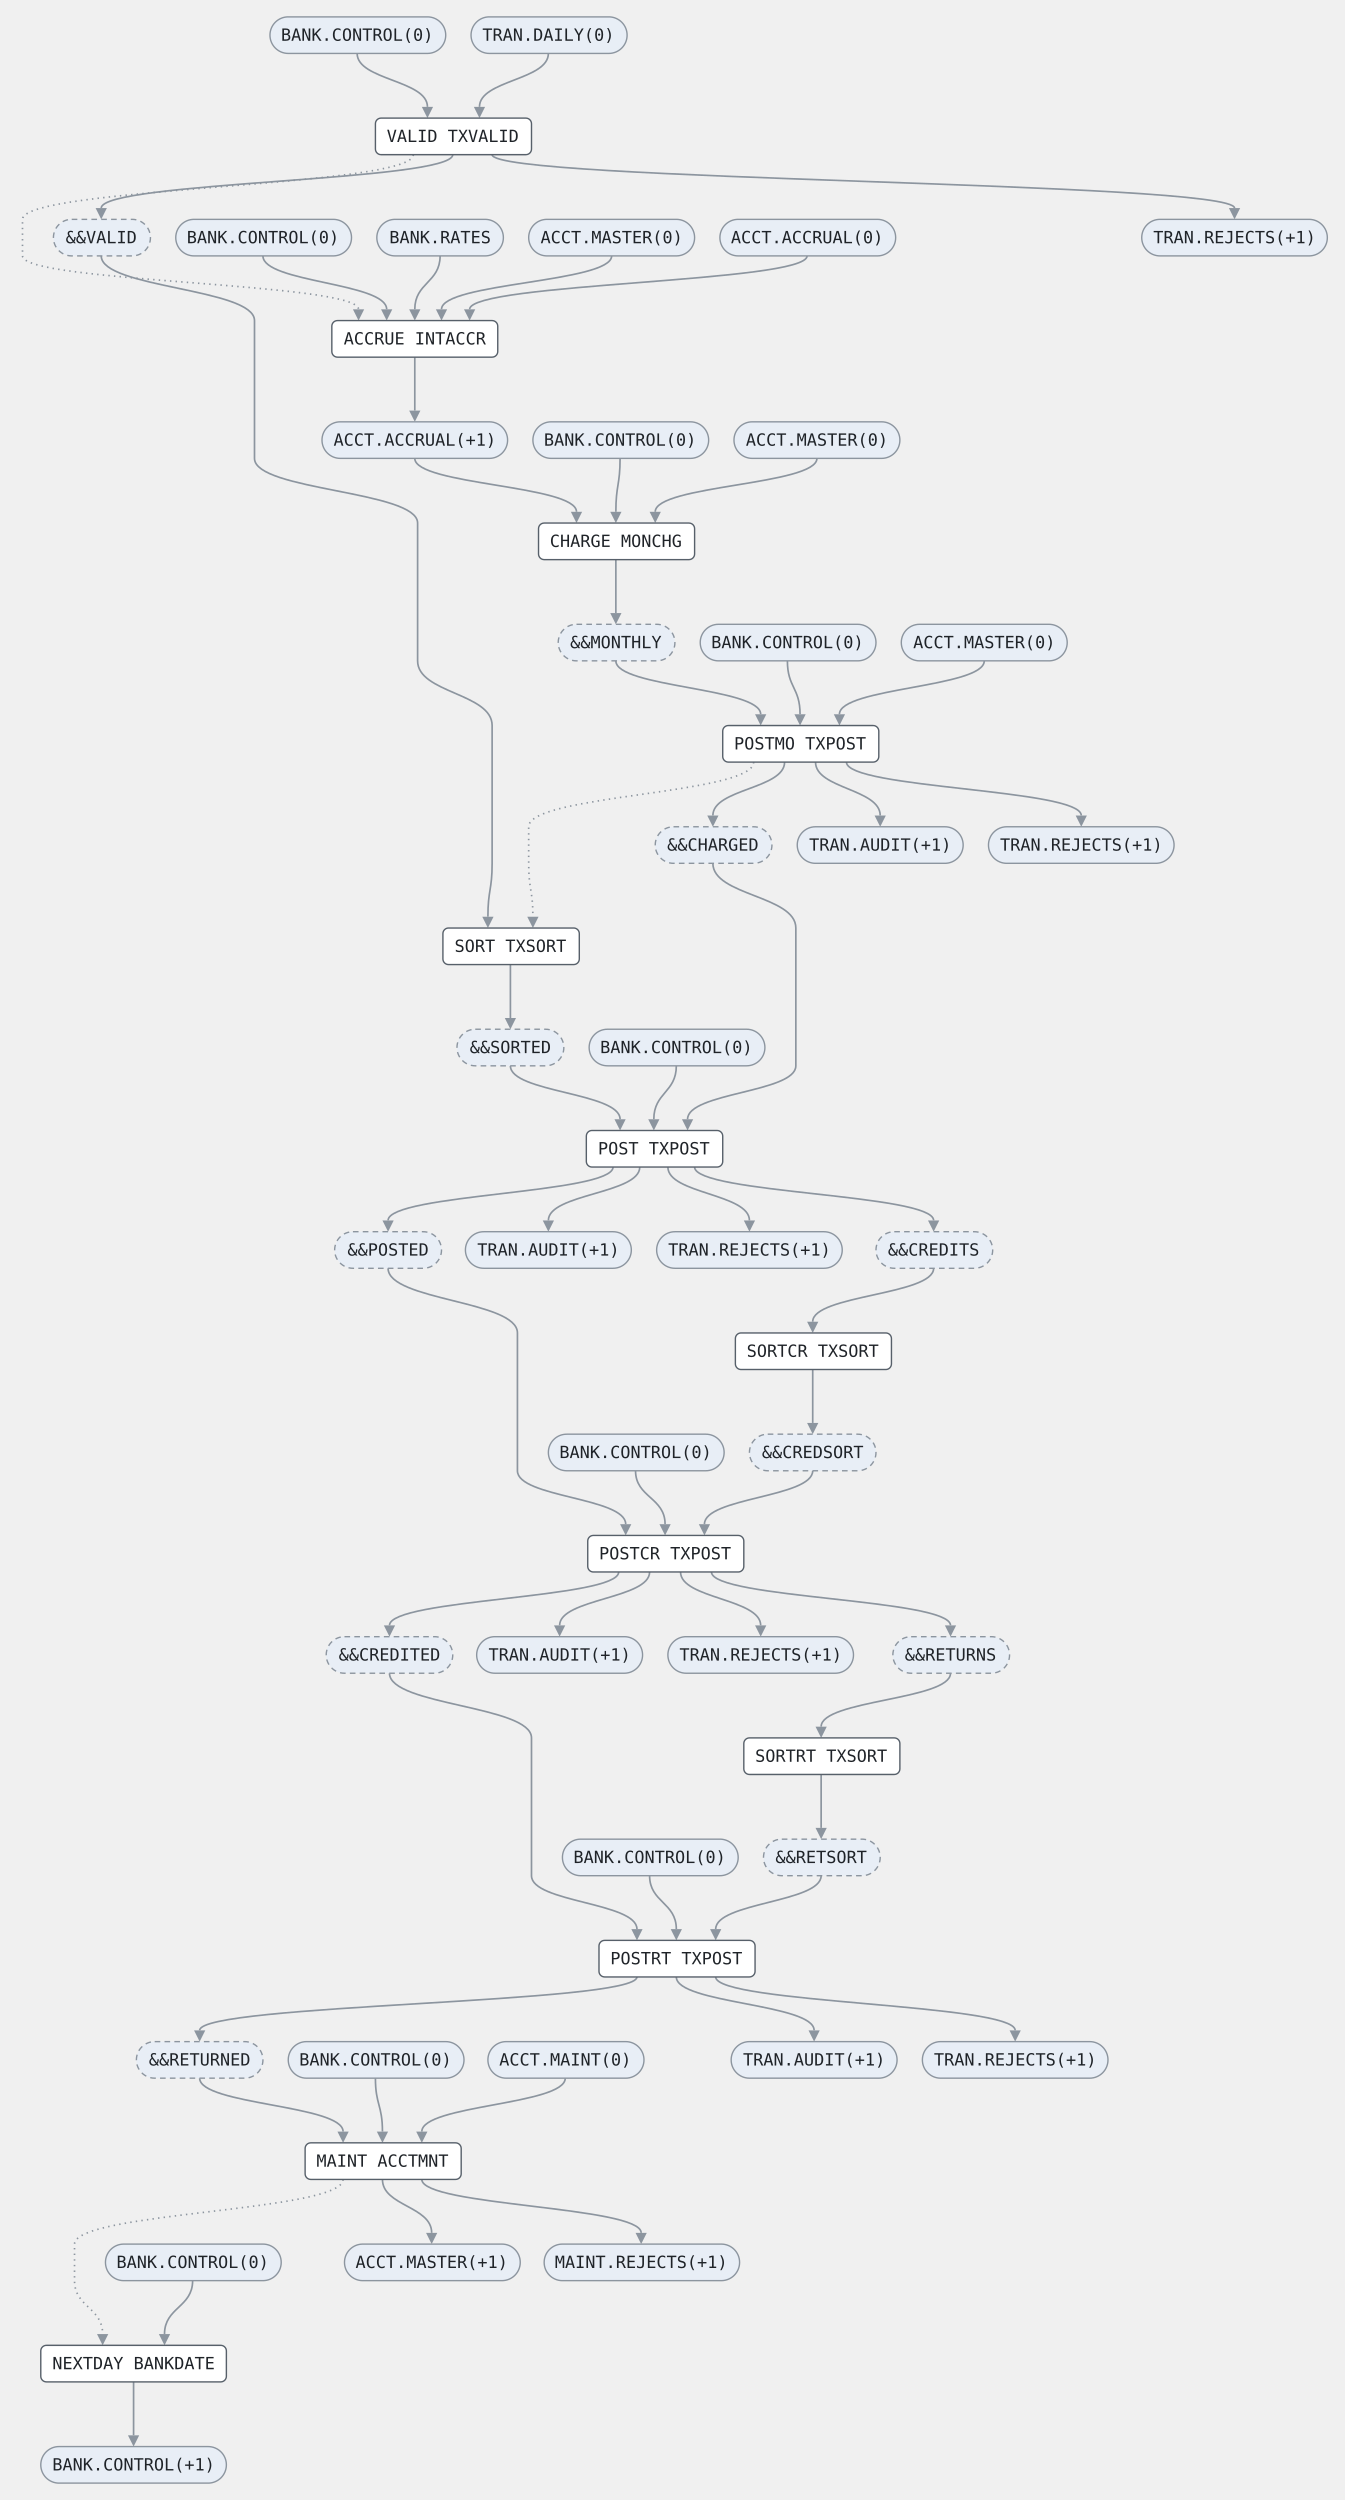
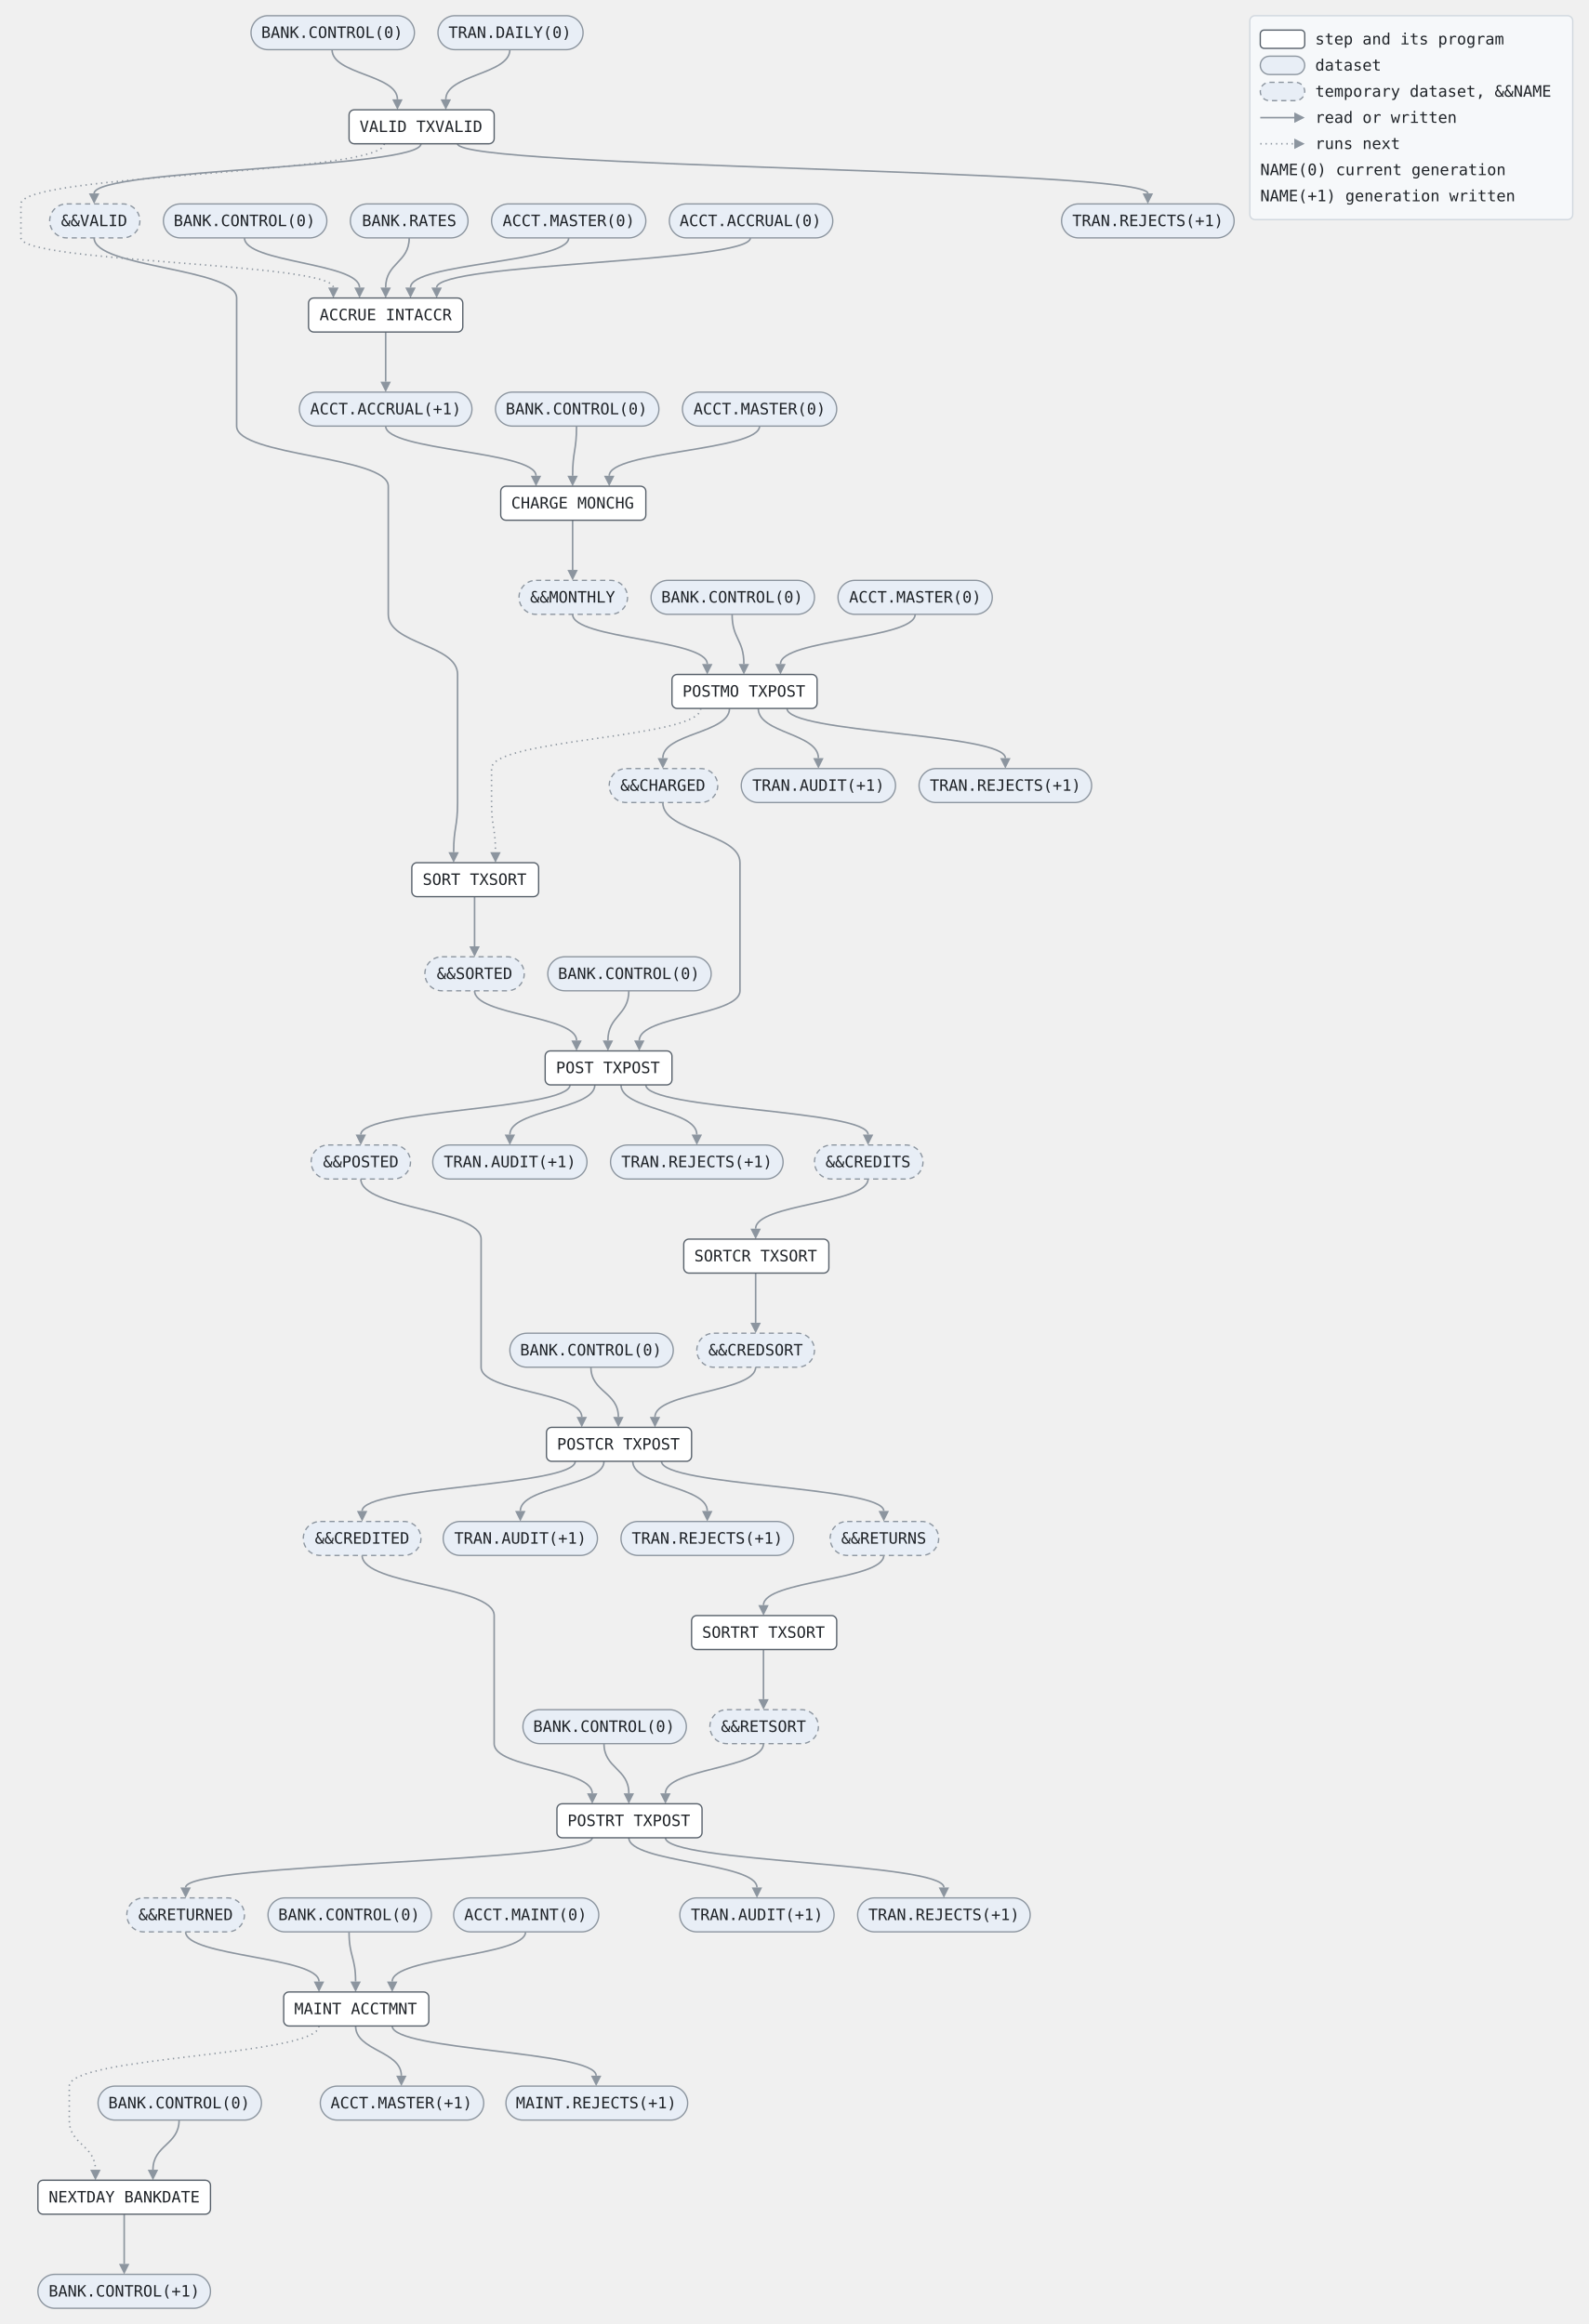
- <svg xmlns="http://www.w3.org/2000/svg" width="956" height="1778" viewBox="0 0 956 1778" font-family="ui-monospace, SFMono-Regular, Menlo, Consolas, monospace" font-size="12">
+ <svg xmlns="http://www.w3.org/2000/svg" width="1215" height="1778" viewBox="0 0 1215 1778" font-family="ui-monospace, SFMono-Regular, Menlo, Consolas, monospace" font-size="12">
  <style>
.box { fill: #ffffff; stroke: #57606a; stroke-width: 1 }
.box.emphasis { stroke-width: 2.5 }
.box.data { fill: #e8eef6; stroke: #8c959f }
.box.dashed { stroke-dasharray: 4 3 }
.label { fill: #1f2328 }
.edge { fill: none; stroke: #8c959f; stroke-width: 1.2 }
.edge.dashed { stroke-dasharray: 4 3 }
.edge.dotted { stroke-dasharray: 1 3 }
.head { fill: #8c959f }
+ .legend { fill: #f6f8fa; stroke: #d0d7de }
@media (prefers-color-scheme: dark) {
  .box { fill: #161b22; stroke: #8b949e }
  .box.data { fill: #1f2a3a; stroke: #6e7681 }
  .label { fill: #e6edf3 }
  .edge { stroke: #6e7681 }
  .head { fill: #6e7681 }
+   .legend { fill: #0d1117; stroke: #30363d }
}
</style>
  <defs>
    <marker id="arrow" viewBox="0 0 8 8" refX="0" refY="4" markerUnits="userSpaceOnUse" markerWidth="8" markerHeight="8" orient="auto-start-reverse">
      <path class="head" d="M0,0 L8,4 L0,8 z" />
    </marker>
  </defs>
  <path class="edge" d="M254,38 C254,57 304,57 304,76" marker-end="url(#arrow)" />
  <path class="edge" d="M390,38 C390,57 341,57 341,76" marker-end="url(#arrow)" />
  <path class="edge" d="M322,110 C322,129 72,129 72,148" marker-end="url(#arrow)" />
  <path class="edge" d="M350,110 C350,129 878,129 878,148" marker-end="url(#arrow)" />
  <path class="edge" d="M187,182 C187,201 275,201 275,220" marker-end="url(#arrow)" />
  <path class="edge" d="M313,182 C313,201 295,201 295,220" marker-end="url(#arrow)" />
  <path class="edge" d="M435,182 C435,201 314,201 314,220" marker-end="url(#arrow)" />
  <path class="edge" d="M574,182 C574,201 334,201 334,220" marker-end="url(#arrow)" />
  <path class="edge dotted" d="M294,110 C294,133 16,133 16,156 L16,182 C16,201 255,201 255,220" marker-end="url(#arrow)" />
  <path class="edge" d="M295,254 C295,273 295,273 295,292" marker-end="url(#arrow)" />
  <path class="edge" d="M441,326 C441,345 438,345 438,364" marker-end="url(#arrow)" />
  <path class="edge" d="M581,326 C581,345 466,345 466,364" marker-end="url(#arrow)" />
  <path class="edge" d="M295,326 C295,345 410,345 410,364" marker-end="url(#arrow)" />
  <path class="edge" d="M438,398 C438,417 438,417 438,436" marker-end="url(#arrow)" />
  <path class="edge" d="M560,470 C560,489 569,489 569,508" marker-end="url(#arrow)" />
  <path class="edge" d="M700,470 C700,489 597,489 597,508" marker-end="url(#arrow)" />
  <path class="edge" d="M438,470 C438,489 541,489 541,508" marker-end="url(#arrow)" />
  <path class="edge" d="M558,542 C558,561 507,561 507,580" marker-end="url(#arrow)" />
  <path class="edge" d="M580,542 C580,561 626,561 626,580" marker-end="url(#arrow)" />
  <path class="edge" d="M602,542 C602,561 769,561 769,580" marker-end="url(#arrow)" />
  <path class="edge" d="M72,182 C72,205 181,205 181,228 L181,254 C181,277 181,277 181,300 L181,326 C181,349 297,349 297,372 L297,398 C297,421 297,421 297,444 L297,470 C297,493 350,493 350,516 L350,542 C350,565 350,565 350,588 L350,614 C350,633 347,633 347,652" marker-end="url(#arrow)" />
  <path class="edge dotted" d="M536,542 C536,565 376,565 376,588 L376,614 C376,633 379,633 379,652" marker-end="url(#arrow)" />
  <path class="edge" d="M363,686 C363,705 363,705 363,724" marker-end="url(#arrow)" />
  <path class="edge" d="M481,758 C481,777 465,777 465,796" marker-end="url(#arrow)" />
  <path class="edge" d="M507,614 C507,637 566,637 566,660 L566,686 C566,709 566,709 566,732 L566,758 C566,777 489,777 489,796" marker-end="url(#arrow)" />
  <path class="edge" d="M363,758 C363,777 441,777 441,796" marker-end="url(#arrow)" />
  <path class="edge" d="M436,830 C436,849 276,849 276,868" marker-end="url(#arrow)" />
  <path class="edge" d="M455,830 C455,849 390,849 390,868" marker-end="url(#arrow)" />
  <path class="edge" d="M475,830 C475,849 533,849 533,868" marker-end="url(#arrow)" />
  <path class="edge" d="M494,830 C494,849 664,849 664,868" marker-end="url(#arrow)" />
  <path class="edge" d="M664,902 C664,921 578,921 578,940" marker-end="url(#arrow)" />
  <path class="edge" d="M578,974 C578,993 578,993 578,1012" marker-end="url(#arrow)" />
  <path class="edge" d="M452,1046 C452,1065 473,1065 473,1084" marker-end="url(#arrow)" />
  <path class="edge" d="M276,902 C276,925 368,925 368,948 L368,974 C368,997 368,997 368,1020 L368,1046 C368,1065 445,1065 445,1084" marker-end="url(#arrow)" />
  <path class="edge" d="M578,1046 C578,1065 501,1065 501,1084" marker-end="url(#arrow)" />
  <path class="edge" d="M440,1118 C440,1137 277,1137 277,1156" marker-end="url(#arrow)" />
  <path class="edge" d="M462,1118 C462,1137 398,1137 398,1156" marker-end="url(#arrow)" />
  <path class="edge" d="M484,1118 C484,1137 541,1137 541,1156" marker-end="url(#arrow)" />
  <path class="edge" d="M506,1118 C506,1137 676,1137 676,1156" marker-end="url(#arrow)" />
  <path class="edge" d="M676,1190 C676,1209 584,1209 584,1228" marker-end="url(#arrow)" />
  <path class="edge" d="M584,1262 C584,1281 584,1281 584,1300" marker-end="url(#arrow)" />
  <path class="edge" d="M462,1334 C462,1353 481,1353 481,1372" marker-end="url(#arrow)" />
  <path class="edge" d="M277,1190 C277,1213 378,1213 378,1236 L378,1262 C378,1285 378,1285 378,1308 L378,1334 C378,1353 453,1353 453,1372" marker-end="url(#arrow)" />
  <path class="edge" d="M584,1334 C584,1353 509,1353 509,1372" marker-end="url(#arrow)" />
  <path class="edge" d="M453,1406 C453,1425 142,1425 142,1444" marker-end="url(#arrow)" />
  <path class="edge" d="M481,1406 C481,1425 579,1425 579,1444" marker-end="url(#arrow)" />
  <path class="edge" d="M509,1406 C509,1425 722,1425 722,1444" marker-end="url(#arrow)" />
  <path class="edge" d="M267,1478 C267,1497 272,1497 272,1516" marker-end="url(#arrow)" />
  <path class="edge" d="M142,1478 C142,1497 244,1497 244,1516" marker-end="url(#arrow)" />
  <path class="edge" d="M402,1478 C402,1497 300,1497 300,1516" marker-end="url(#arrow)" />
  <path class="edge" d="M272,1550 C272,1569 307,1569 307,1588" marker-end="url(#arrow)" />
  <path class="edge" d="M300,1550 C300,1569 456,1569 456,1588" marker-end="url(#arrow)" />
  <path class="edge" d="M137,1622 C137,1641 117,1641 117,1660" marker-end="url(#arrow)" />
  <path class="edge dotted" d="M244,1550 C244,1573 53,1573 53,1596 L53,1622 C53,1641 73,1641 73,1660" marker-end="url(#arrow)" />
  <path class="edge" d="M95,1694 C95,1713 95,1713 95,1732" marker-end="url(#arrow)" />
  <g>
    <rect class="box data" x="192" y="12" width="125" height="26" rx="13" />
    <text class="label" x="254" y="29" text-anchor="middle">BANK.CONTROL(0)</text>
  </g>
  <g>
    <rect class="box data" x="335" y="12" width="111" height="26" rx="13" />
    <text class="label" x="390" y="29" text-anchor="middle">TRAN.DAILY(0)</text>
  </g>
  <a href="../../../pangaea/jobs/DAILY.jcl#L20">
    <rect class="box" x="267" y="84" width="111" height="26" rx="4" />
    <text class="label" x="322" y="101" text-anchor="middle">VALID TXVALID</text>
  </a>
  <g>
    <rect class="box data dashed" x="38" y="156" width="69" height="26" rx="13" />
    <text class="label" x="72" y="173" text-anchor="middle">&amp;&amp;VALID</text>
  </g>
  <g>
    <rect class="box data" x="812" y="156" width="132" height="26" rx="13" />
    <text class="label" x="878" y="173" text-anchor="middle">TRAN.REJECTS(+1)</text>
  </g>
  <g>
    <rect class="box data" x="125" y="156" width="125" height="26" rx="13" />
    <text class="label" x="187" y="173" text-anchor="middle">BANK.CONTROL(0)</text>
  </g>
  <g>
    <rect class="box data" x="268" y="156" width="90" height="26" rx="13" />
    <text class="label" x="313" y="173" text-anchor="middle">BANK.RATES</text>
  </g>
  <g>
    <rect class="box data" x="376" y="156" width="118" height="26" rx="13" />
    <text class="label" x="435" y="173" text-anchor="middle">ACCT.MASTER(0)</text>
  </g>
  <g>
    <rect class="box data" x="512" y="156" width="125" height="26" rx="13" />
    <text class="label" x="574" y="173" text-anchor="middle">ACCT.ACCRUAL(0)</text>
  </g>
  <a href="../../../pangaea/jobs/DAILY.jcl#L33">
    <rect class="box" x="236" y="228" width="118" height="26" rx="4" />
    <text class="label" x="295" y="245" text-anchor="middle">ACCRUE INTACCR</text>
  </a>
  <g>
    <rect class="box data" x="229" y="300" width="132" height="26" rx="13" />
    <text class="label" x="295" y="317" text-anchor="middle">ACCT.ACCRUAL(+1)</text>
  </g>
  <g>
    <rect class="box data" x="379" y="300" width="125" height="26" rx="13" />
    <text class="label" x="441" y="317" text-anchor="middle">BANK.CONTROL(0)</text>
  </g>
  <g>
    <rect class="box data" x="522" y="300" width="118" height="26" rx="13" />
    <text class="label" x="581" y="317" text-anchor="middle">ACCT.MASTER(0)</text>
  </g>
  <a href="../../../pangaea/jobs/DAILY.jcl#L41">
    <rect class="box" x="383" y="372" width="111" height="26" rx="4" />
    <text class="label" x="438" y="389" text-anchor="middle">CHARGE MONCHG</text>
  </a>
  <g>
    <rect class="box data dashed" x="397" y="444" width="83" height="26" rx="13" />
    <text class="label" x="438" y="461" text-anchor="middle">&amp;&amp;MONTHLY</text>
  </g>
  <g>
    <rect class="box data" x="498" y="444" width="125" height="26" rx="13" />
    <text class="label" x="560" y="461" text-anchor="middle">BANK.CONTROL(0)</text>
  </g>
  <g>
    <rect class="box data" x="641" y="444" width="118" height="26" rx="13" />
    <text class="label" x="700" y="461" text-anchor="middle">ACCT.MASTER(0)</text>
  </g>
  <a href="../../../pangaea/jobs/DAILY.jcl#L48">
    <rect class="box" x="514" y="516" width="111" height="26" rx="4" />
    <text class="label" x="569" y="533" text-anchor="middle">POSTMO TXPOST</text>
  </a>
  <g>
    <rect class="box data dashed" x="466" y="588" width="83" height="26" rx="13" />
    <text class="label" x="507" y="605" text-anchor="middle">&amp;&amp;CHARGED</text>
  </g>
  <g>
    <rect class="box data" x="567" y="588" width="118" height="26" rx="13" />
    <text class="label" x="626" y="605" text-anchor="middle">TRAN.AUDIT(+1)</text>
  </g>
  <g>
    <rect class="box data" x="703" y="588" width="132" height="26" rx="13" />
    <text class="label" x="769" y="605" text-anchor="middle">TRAN.REJECTS(+1)</text>
  </g>
  <a href="../../../pangaea/jobs/DAILY.jcl#L62">
    <rect class="box" x="315" y="660" width="97" height="26" rx="4" />
    <text class="label" x="363" y="677" text-anchor="middle">SORT TXSORT</text>
  </a>
  <g>
    <rect class="box data dashed" x="325" y="732" width="76" height="26" rx="13" />
    <text class="label" x="363" y="749" text-anchor="middle">&amp;&amp;SORTED</text>
  </g>
  <g>
    <rect class="box data" x="419" y="732" width="125" height="26" rx="13" />
    <text class="label" x="481" y="749" text-anchor="middle">BANK.CONTROL(0)</text>
  </g>
  <a href="../../../pangaea/jobs/DAILY.jcl#L66">
    <rect class="box" x="417" y="804" width="97" height="26" rx="4" />
    <text class="label" x="465" y="821" text-anchor="middle">POST TXPOST</text>
  </a>
  <g>
    <rect class="box data dashed" x="238" y="876" width="76" height="26" rx="13" />
    <text class="label" x="276" y="893" text-anchor="middle">&amp;&amp;POSTED</text>
  </g>
  <g>
    <rect class="box data" x="331" y="876" width="118" height="26" rx="13" />
    <text class="label" x="390" y="893" text-anchor="middle">TRAN.AUDIT(+1)</text>
  </g>
  <g>
    <rect class="box data" x="467" y="876" width="132" height="26" rx="13" />
    <text class="label" x="533" y="893" text-anchor="middle">TRAN.REJECTS(+1)</text>
  </g>
  <g>
    <rect class="box data dashed" x="623" y="876" width="83" height="26" rx="13" />
    <text class="label" x="664" y="893" text-anchor="middle">&amp;&amp;CREDITS</text>
  </g>
  <a href="../../../pangaea/jobs/DAILY.jcl#L80">
    <rect class="box" x="523" y="948" width="111" height="26" rx="4" />
    <text class="label" x="578" y="965" text-anchor="middle">SORTCR TXSORT</text>
  </a>
  <g>
    <rect class="box data dashed" x="533" y="1020" width="90" height="26" rx="13" />
    <text class="label" x="578" y="1037" text-anchor="middle">&amp;&amp;CREDSORT</text>
  </g>
  <g>
    <rect class="box data" x="390" y="1020" width="125" height="26" rx="13" />
    <text class="label" x="452" y="1037" text-anchor="middle">BANK.CONTROL(0)</text>
  </g>
  <a href="../../../pangaea/jobs/DAILY.jcl#L84">
    <rect class="box" x="418" y="1092" width="111" height="26" rx="4" />
    <text class="label" x="473" y="1109" text-anchor="middle">POSTCR TXPOST</text>
  </a>
  <g>
    <rect class="box data dashed" x="232" y="1164" width="90" height="26" rx="13" />
    <text class="label" x="277" y="1181" text-anchor="middle">&amp;&amp;CREDITED</text>
  </g>
  <g>
    <rect class="box data" x="339" y="1164" width="118" height="26" rx="13" />
    <text class="label" x="398" y="1181" text-anchor="middle">TRAN.AUDIT(+1)</text>
  </g>
  <g>
    <rect class="box data" x="475" y="1164" width="132" height="26" rx="13" />
    <text class="label" x="541" y="1181" text-anchor="middle">TRAN.REJECTS(+1)</text>
  </g>
  <g>
    <rect class="box data dashed" x="635" y="1164" width="83" height="26" rx="13" />
    <text class="label" x="676" y="1181" text-anchor="middle">&amp;&amp;RETURNS</text>
  </g>
  <a href="../../../pangaea/jobs/DAILY.jcl#L98">
    <rect class="box" x="529" y="1236" width="111" height="26" rx="4" />
    <text class="label" x="584" y="1253" text-anchor="middle">SORTRT TXSORT</text>
  </a>
  <g>
    <rect class="box data dashed" x="543" y="1308" width="83" height="26" rx="13" />
    <text class="label" x="584" y="1325" text-anchor="middle">&amp;&amp;RETSORT</text>
  </g>
  <g>
    <rect class="box data" x="400" y="1308" width="125" height="26" rx="13" />
    <text class="label" x="462" y="1325" text-anchor="middle">BANK.CONTROL(0)</text>
  </g>
  <a href="../../../pangaea/jobs/DAILY.jcl#L102">
    <rect class="box" x="426" y="1380" width="111" height="26" rx="4" />
    <text class="label" x="481" y="1397" text-anchor="middle">POSTRT TXPOST</text>
  </a>
  <g>
    <rect class="box data dashed" x="97" y="1452" width="90" height="26" rx="13" />
    <text class="label" x="142" y="1469" text-anchor="middle">&amp;&amp;RETURNED</text>
  </g>
  <g>
    <rect class="box data" x="520" y="1452" width="118" height="26" rx="13" />
    <text class="label" x="579" y="1469" text-anchor="middle">TRAN.AUDIT(+1)</text>
  </g>
  <g>
    <rect class="box data" x="656" y="1452" width="132" height="26" rx="13" />
    <text class="label" x="722" y="1469" text-anchor="middle">TRAN.REJECTS(+1)</text>
  </g>
  <g>
    <rect class="box data" x="205" y="1452" width="125" height="26" rx="13" />
    <text class="label" x="267" y="1469" text-anchor="middle">BANK.CONTROL(0)</text>
  </g>
  <g>
    <rect class="box data" x="347" y="1452" width="111" height="26" rx="13" />
    <text class="label" x="402" y="1469" text-anchor="middle">ACCT.MAINT(0)</text>
  </g>
  <a href="../../../pangaea/jobs/DAILY.jcl#L115">
    <rect class="box" x="217" y="1524" width="111" height="26" rx="4" />
    <text class="label" x="272" y="1541" text-anchor="middle">MAINT ACCTMNT</text>
  </a>
  <g>
    <rect class="box data" x="245" y="1596" width="125" height="26" rx="13" />
    <text class="label" x="307" y="1613" text-anchor="middle">ACCT.MASTER(+1)</text>
  </g>
  <g>
    <rect class="box data" x="387" y="1596" width="139" height="26" rx="13" />
    <text class="label" x="456" y="1613" text-anchor="middle">MAINT.REJECTS(+1)</text>
  </g>
  <g>
    <rect class="box data" x="75" y="1596" width="125" height="26" rx="13" />
    <text class="label" x="137" y="1613" text-anchor="middle">BANK.CONTROL(0)</text>
  </g>
  <a href="../../../pangaea/jobs/DAILY.jcl#L127">
    <rect class="box" x="29" y="1668" width="132" height="26" rx="4" />
    <text class="label" x="95" y="1685" text-anchor="middle">NEXTDAY BANKDATE</text>
  </a>
  <g>
    <rect class="box data" x="29" y="1740" width="132" height="26" rx="13" />
    <text class="label" x="95" y="1757" text-anchor="middle">BANK.CONTROL(+1)</text>
  </g>
+   <g class="legend-keys">
+     <rect class="legend" x="956" y="12" width="247" height="156" rx="4" />
+     <rect class="box" x="964" y="23" width="34" height="14" rx="3" />
+     <text class="label" x="1006" y="34">step and its program</text>
+     <rect class="box data" x="964" y="43" width="34" height="14" rx="7" />
+     <text class="label" x="1006" y="54">dataset</text>
+     <rect class="box data dashed" x="964" y="63" width="34" height="14" rx="7" />
+     <text class="label" x="1006" y="74">temporary dataset, &amp;&amp;NAME</text>
+     <path class="edge" d="M964,90 L990,90" marker-end="url(#arrow)" />
+     <text class="label" x="1006" y="94">read or written</text>
+     <path class="edge dotted" d="M964,110 L990,110" marker-end="url(#arrow)" />
+     <text class="label" x="1006" y="114">runs next</text>
+     <text class="label" x="964" y="134">NAME(0)  current generation</text>
+     <text class="label" x="964" y="154">NAME(+1) generation written</text>
+   </g>
</svg>
